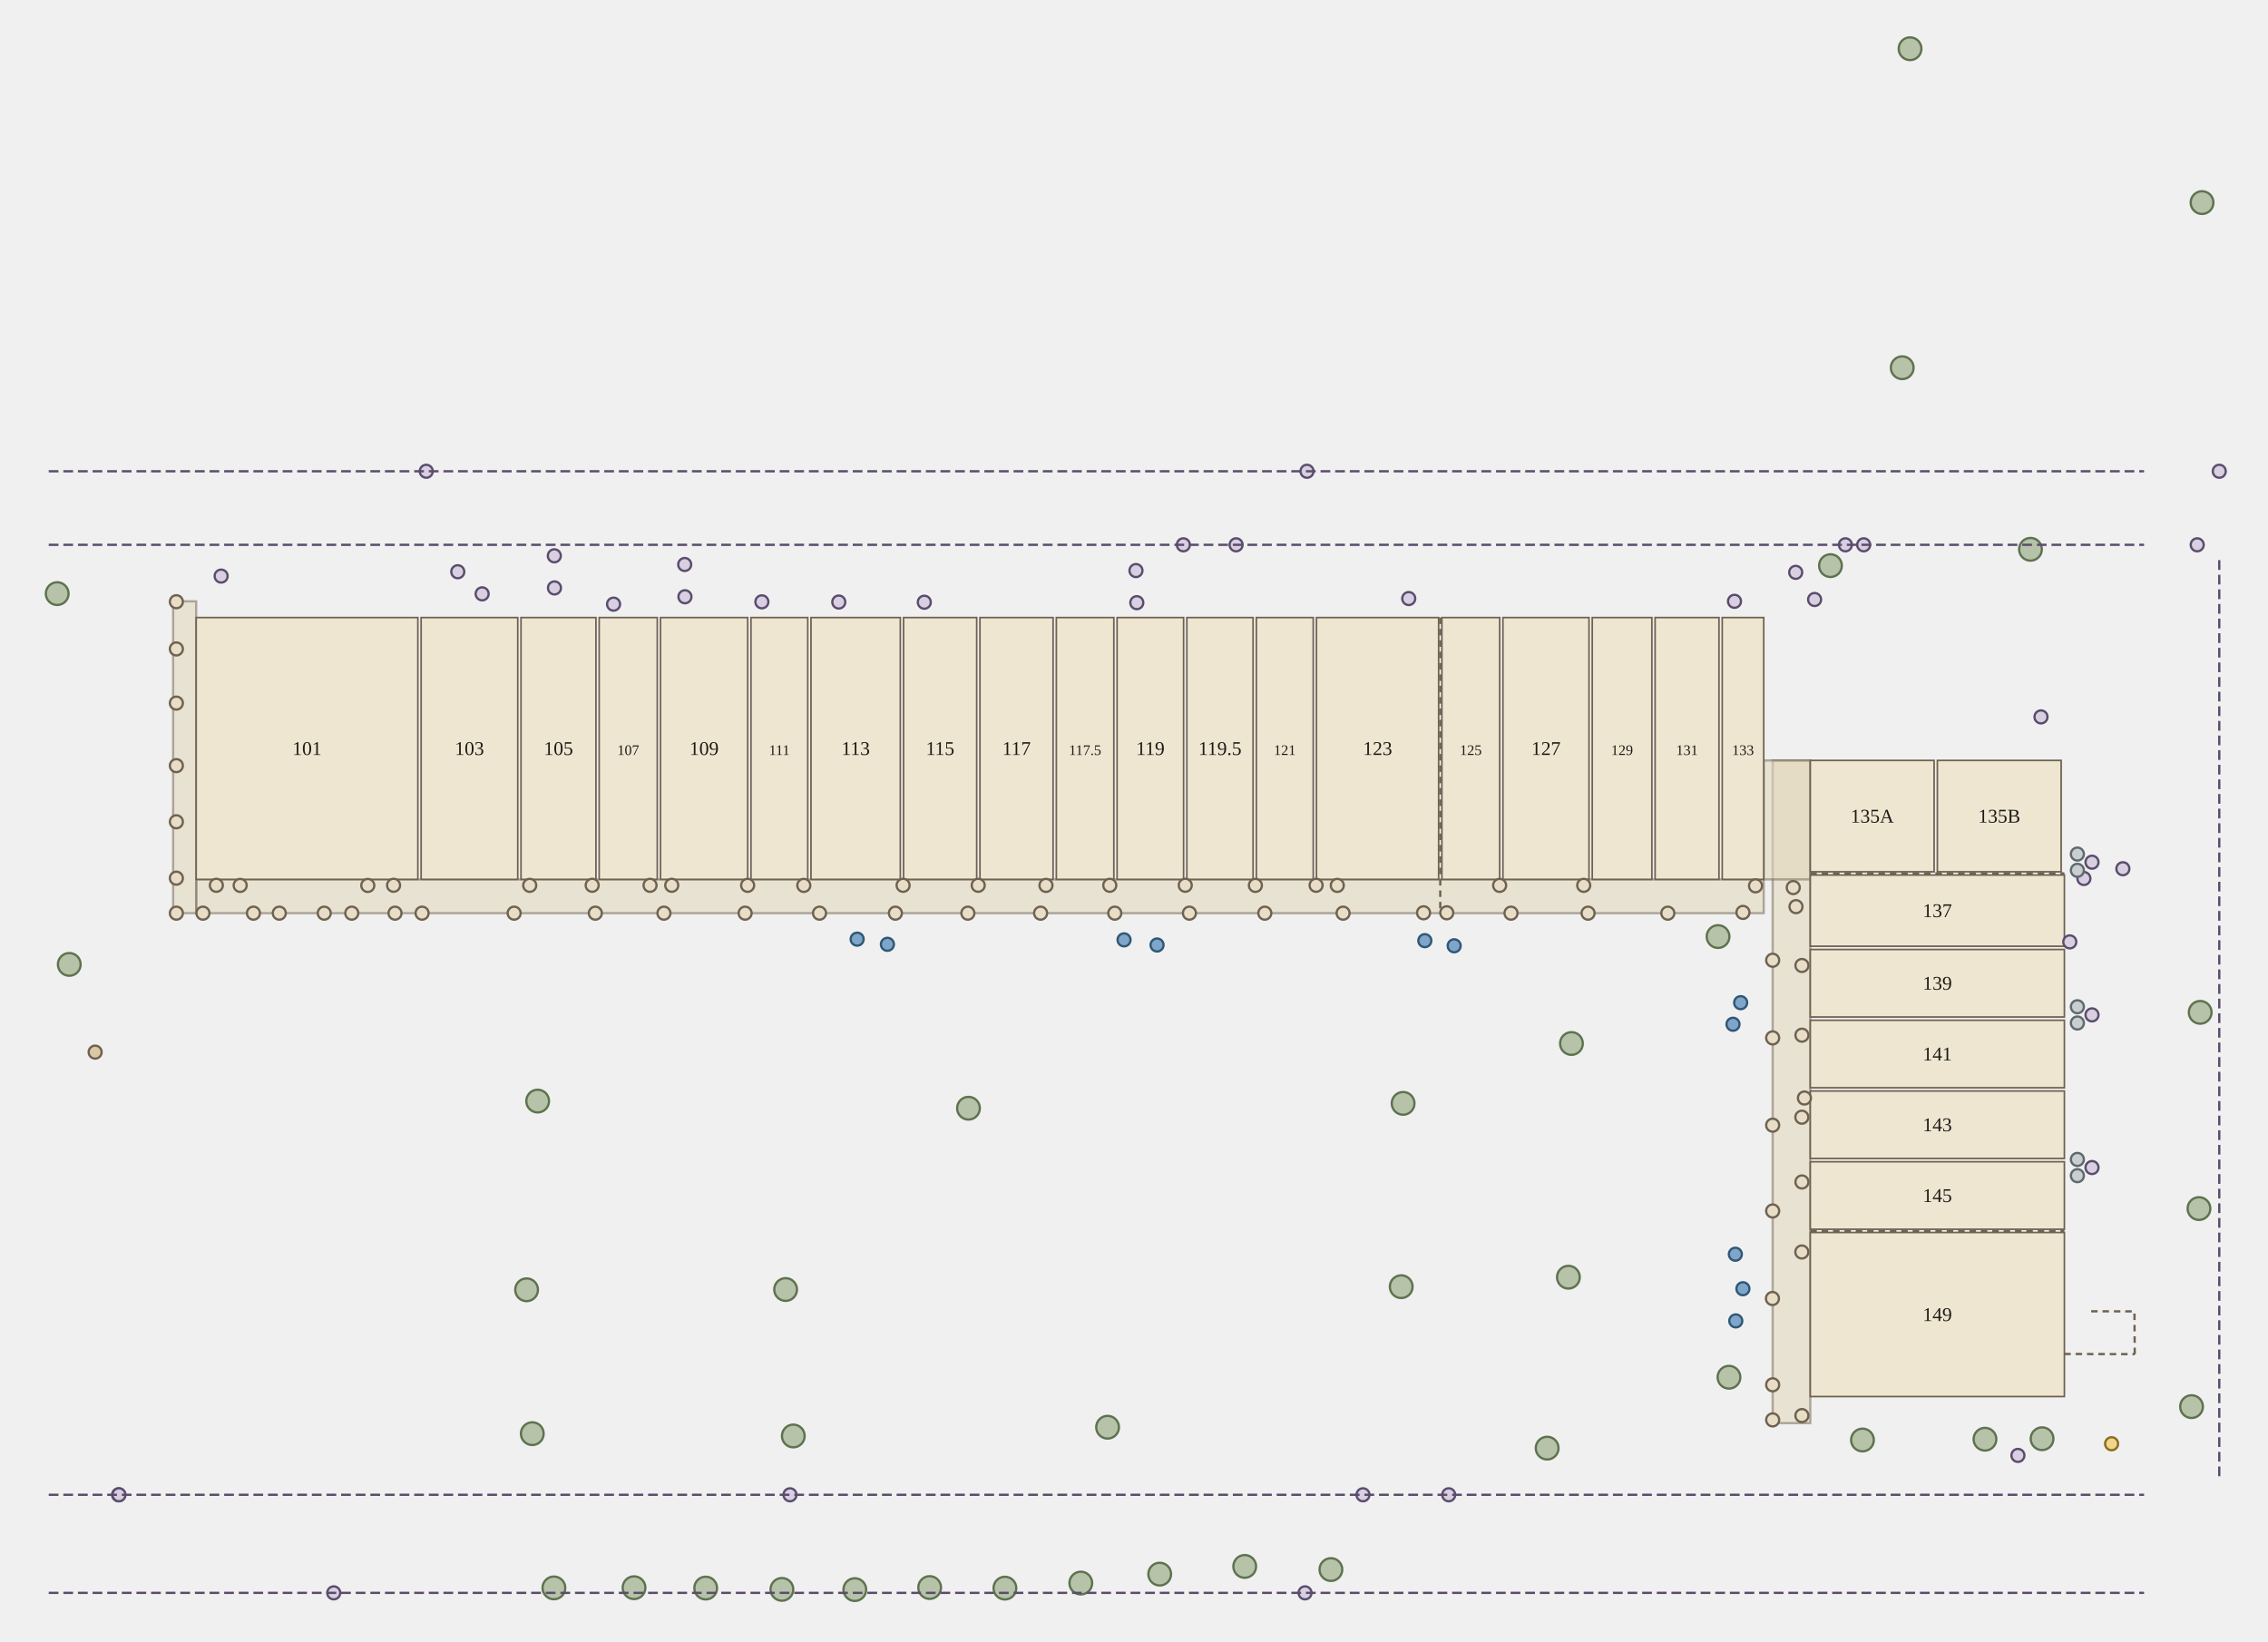
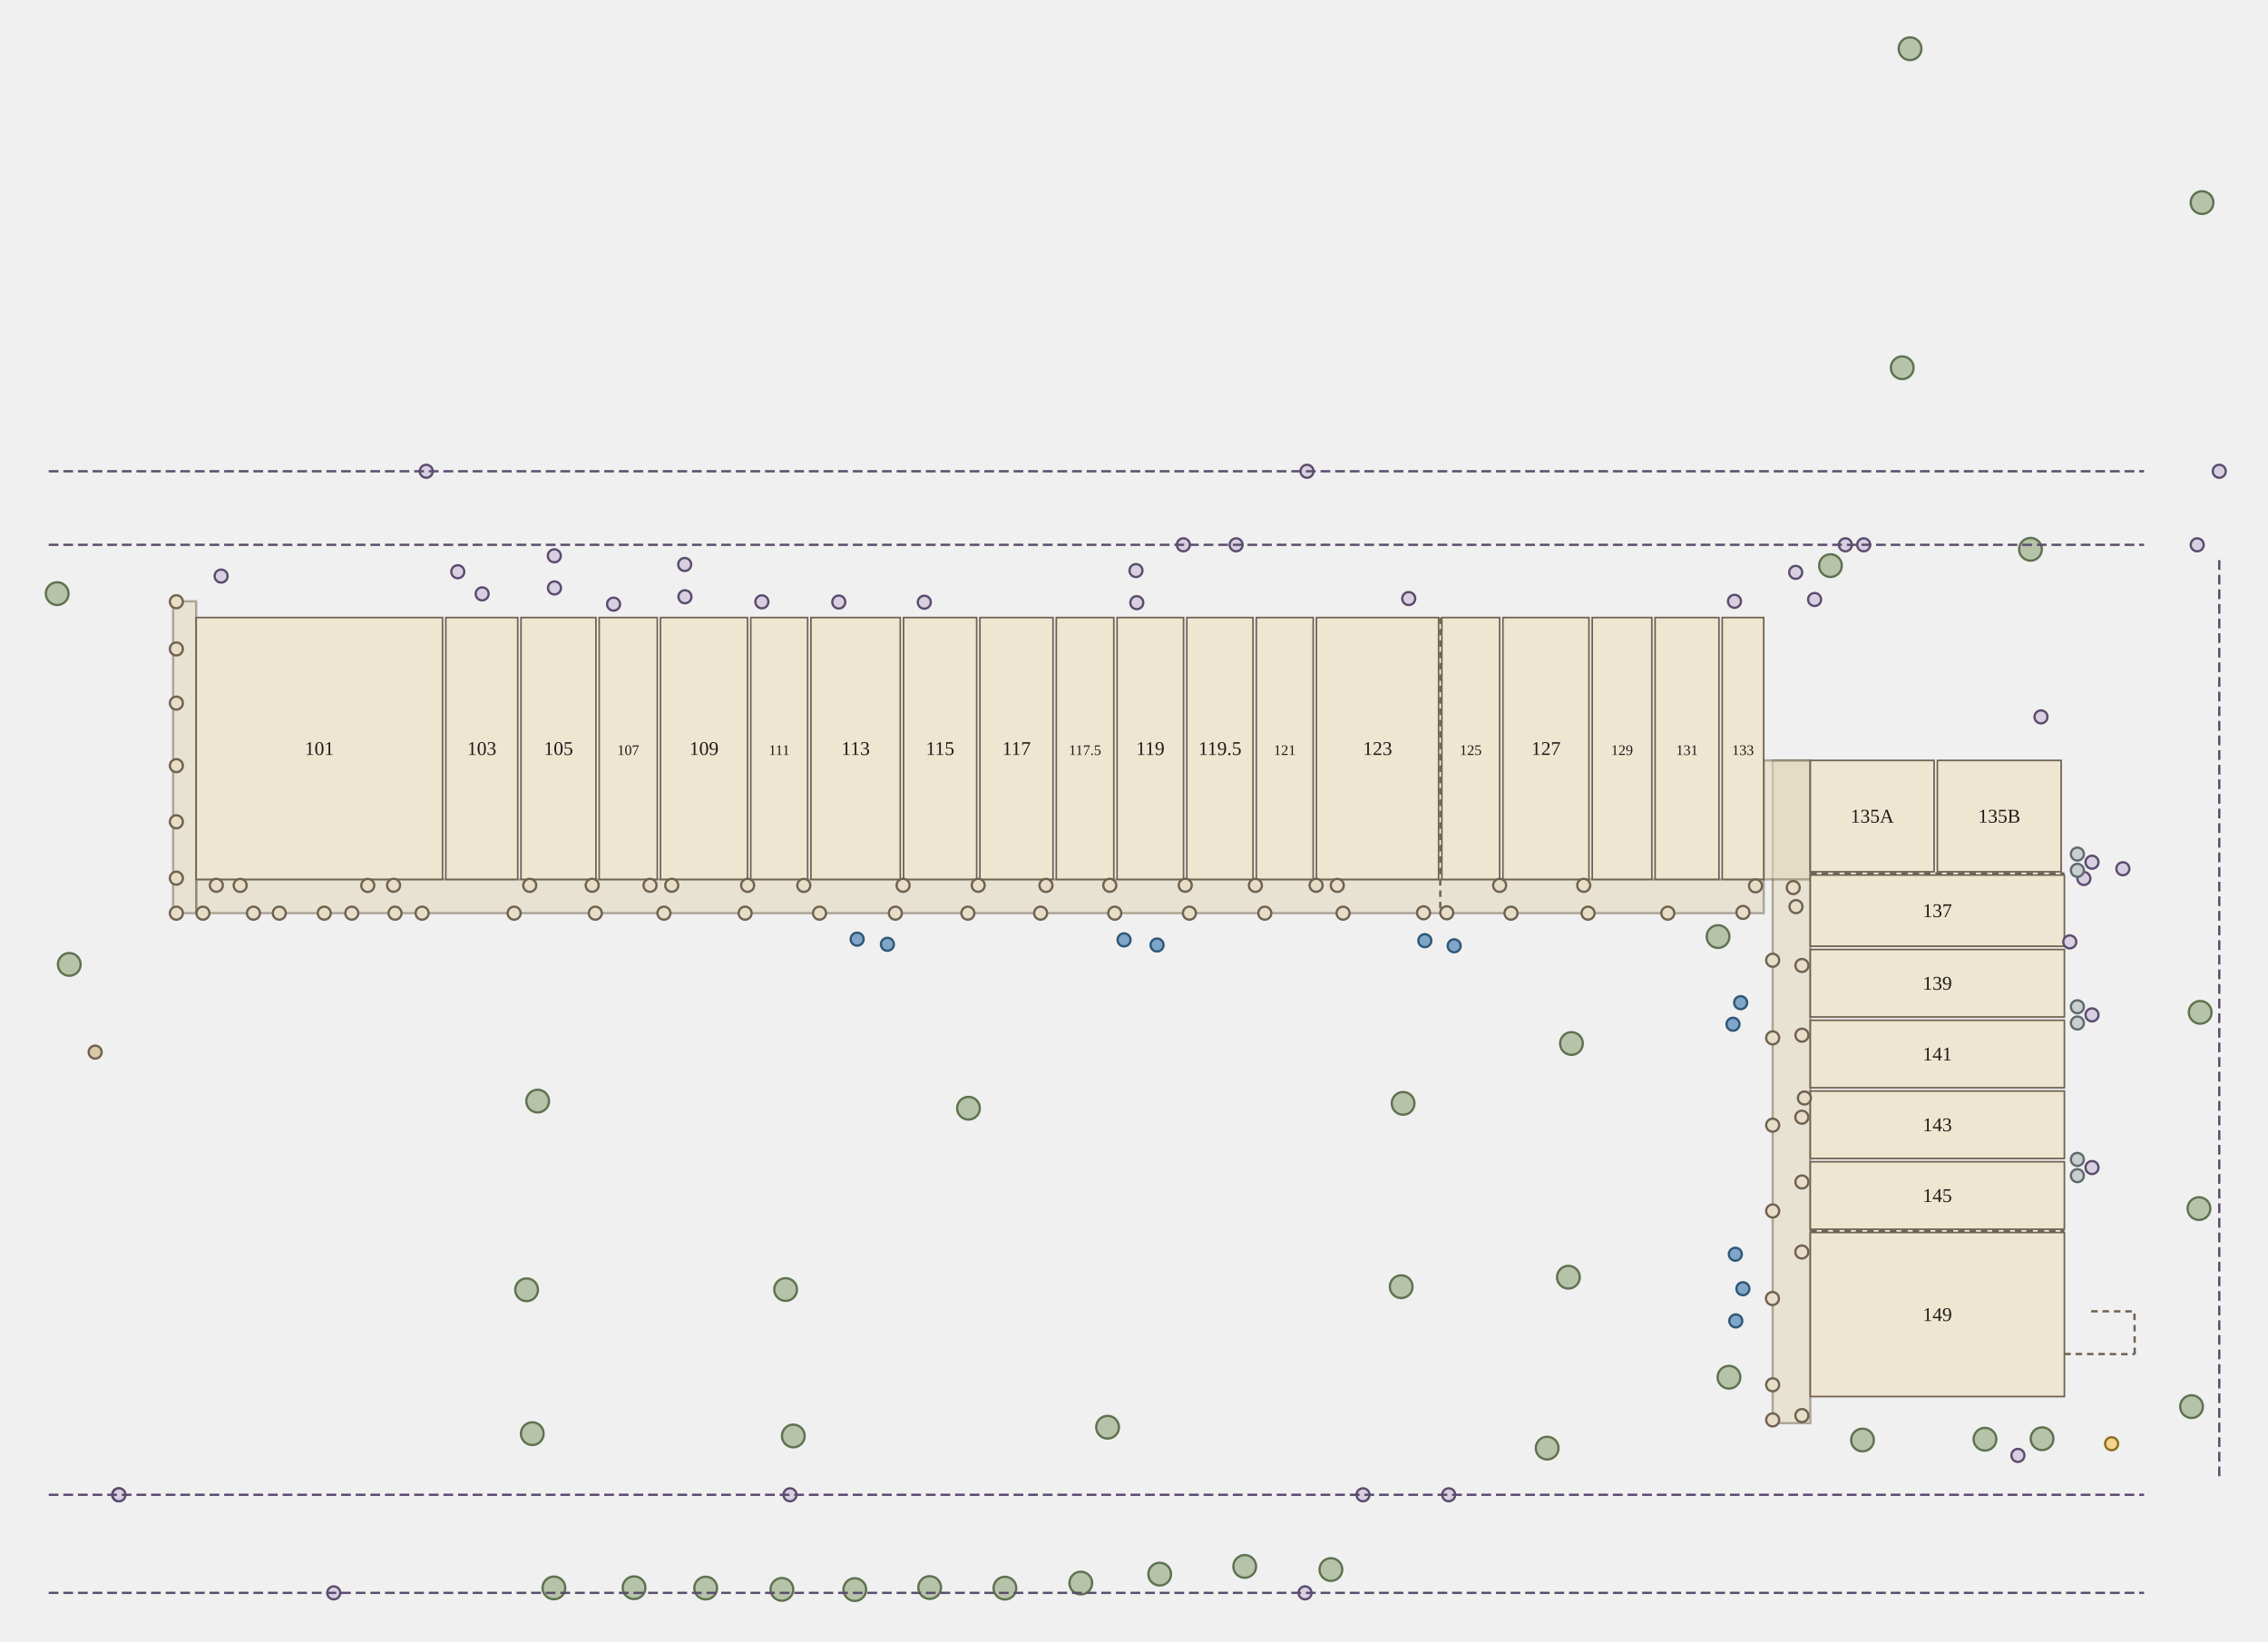
<svg xmlns="http://www.w3.org/2000/svg" viewBox="40 -248.85 1396.29 1010.66" role="img" aria-labelledby="t d" data-units="a1-plan-px">
  <style>
    .cc-mass{fill:#EFE6D2}
    .cc-roof{fill:none;stroke:#6F6250;stroke-width:1.4;vector-effect:non-scaling-stroke;stroke-linejoin:round}
    .cc-demise{stroke:#6F6250;stroke-width:.8;vector-effect:non-scaling-stroke;opacity:.75}
    .cc-demise--derived{stroke-dasharray:3 3}
    .cc-hit{fill:transparent;stroke:none}
    .cc-grade{stroke:#6F6250;stroke-width:1.6;vector-effect:non-scaling-stroke}
    .cc-face{fill:#FBF7EE;stroke:#B9A57E;stroke-width:1;vector-effect:non-scaling-stroke}
    .cc-cab{fill:#E8DEC8;stroke:#6F6250;stroke-width:1;vector-effect:non-scaling-stroke}
    .cc-head{fill:#D9C9A6;stroke:#6F6250;stroke-width:1;vector-effect:non-scaling-stroke}
    .cc-wordmark{fill:#FBF7EE;font-family:var(--cc-cre-font-display,Besley,Georgia,serif);font-weight:700;letter-spacing:.04em}
    .cc-slot{fill:#3B342A;font-family:var(--cc-cre-font-ui,Archivo,Arial,sans-serif)}
    .cc-dim{stroke:var(--cc-cre-text-muted,#5C554A);stroke-width:1;vector-effect:non-scaling-stroke;fill:none}
    .cc-label{fill:var(--cc-cre-text,#1E1B16);font-family:var(--cc-cre-font-meta,"Courier Prime",monospace)}
    .cc-muted{fill:var(--cc-cre-text-muted,#5C554A);font-family:var(--cc-cre-font-meta,"Courier Prime",monospace)}
    .cc-plan-suite{fill:#EFE6D2;stroke:#6F6250;stroke-width:1;vector-effect:non-scaling-stroke}
    .cc-item{fill:#fff;stroke-width:1.4;vector-effect:non-scaling-stroke}
    .cc-item polyline,.cc-item polygon{fill:none}
    .cc-cat-walk polygon{fill:#E2D6BC;fill-opacity:.55;stroke:#6F6250;stroke-opacity:.5}
    .cc-cat-tree{fill:#9DB08A;fill-opacity:.7;stroke:#5E7250}
    .cc-cat-rtu,.cc-cat-ground-hp{fill:#C9CED0;stroke:#5F6A6E}
    .cc-cat-lighting{fill:#F2D58A;stroke:#8A6D1E}
    .cc-cat-ada{fill:#7FA6C9;stroke:#2F5877}
    .cc-cat-sign{fill:#D9C9A6;stroke:#6F6250}
    .cc-cat-column,.cc-cat-bench,.cc-cat-can{fill:#E8DEC8;stroke:#6F6250}
    .cc-cat-fence polyline,.cc-cat-firewall polyline{stroke:#6F6250;stroke-dasharray:4 3}
    .cc-cat-lus-point,.cc-cat-meter-cluster,.cc-cat-shutoff,.cc-cat-panel,.cc-cat-timeclock,.cc-cat-transformer,.cc-cat-pole,.cc-cat-bollard{fill:#D8CFE0;stroke:#5B4C6E}
    .cc-cat-lus-main polyline{stroke:#5B4C6E;stroke-dasharray:6 3}
  </style>
  <g class="cc-layer" data-layer="walk" data-sensitive="false">
    <g id="asset-otb-walk-long" class="cc-item cc-cat-walk" data-item-id="asset-otb-walk-long">
      <polygon points="160.78,292.56 1125.84,292.56 1125.84,313.35 160.78,313.35" />
    </g>
    <g id="asset-otb-walk-101-end" class="cc-item cc-cat-walk" data-item-id="asset-otb-walk-101-end">
      <polygon points="146.58,121.35 160.78,121.35 160.78,313.35 146.58,313.35" />
    </g>
    <g id="asset-otb-walk-short" class="cc-item cc-cat-walk" data-item-id="asset-otb-walk-short">
      <polygon points="1131.34,219.31 1154.51,219.31 1154.51,627.33 1131.34,627.33" />
    </g>
    <g id="asset-otb-breezeway" class="cc-item cc-cat-walk" data-item-id="asset-otb-breezeway">
      <polygon points="1125.84,219.31 1154.51,219.31 1154.51,292.56 1125.84,292.56" />
    </g>
    <g id="asset-otb-sidewalk-arnould" class="cc-item cc-cat-walk" data-item-id="asset-otb-sidewalk-arnould">
      <polyline points="70,668 1360,668" />
    </g>
  </g>
  <g id="plan-suite-otb-101" class="cc-entity" data-entity-id="suite-otb-101" data-suite-label="101">
-     <rect class="cc-plan-suite" x="160.78" y="131.35" width="136.47" height="161.21" />
-     <text class="cc-label" x="229.02" y="215.96" font-size="12" text-anchor="middle">101</text>
+     <rect class="cc-plan-suite" x="160.78" y="131.35" width="151.67" height="161.21" />
+     <text class="cc-label" x="236.62" y="215.96" font-size="12" text-anchor="middle">101</text>
  </g>
  <g id="plan-suite-otb-103" class="cc-entity" data-entity-id="suite-otb-103" data-suite-label="103">
-     <rect class="cc-plan-suite" x="299.26" y="131.35" width="59.49" height="161.21" />
-     <text class="cc-label" x="329.01" y="215.96" font-size="12" text-anchor="middle">103</text>
+     <rect class="cc-plan-suite" x="314.46" y="131.35" width="44.29" height="161.21" />
+     <text class="cc-label" x="336.6" y="215.96" font-size="12" text-anchor="middle">103</text>
  </g>
  <g id="plan-suite-otb-105" class="cc-entity" data-entity-id="suite-otb-105" data-suite-label="105">
    <rect class="cc-plan-suite" x="360.75" y="131.35" width="46.14" height="161.21" />
    <text class="cc-label" x="383.82" y="215.96" font-size="12" text-anchor="middle">105</text>
  </g>
  <g id="plan-suite-otb-107" class="cc-entity" data-entity-id="suite-otb-107" data-suite-label="107">
    <rect class="cc-plan-suite" x="408.88" y="131.35" width="35.77" height="161.21" />
    <text class="cc-label" x="426.77" y="215.96" font-size="9" text-anchor="middle">107</text>
  </g>
  <g id="plan-suite-otb-109" class="cc-entity" data-entity-id="suite-otb-109" data-suite-label="109">
-     <rect class="cc-plan-suite" x="446.65" y="131.35" width="53.67" height="161.21" />
-     <text class="cc-label" x="473.48" y="215.96" font-size="12" text-anchor="middle">109</text>
+     <rect class="cc-plan-suite" x="446.65" y="131.35" width="53.55" height="161.21" />
+     <text class="cc-label" x="473.42" y="215.96" font-size="12" text-anchor="middle">109</text>
  </g>
  <g id="plan-suite-otb-111" class="cc-entity" data-entity-id="suite-otb-111" data-suite-label="111">
-     <rect class="cc-plan-suite" x="502.33" y="131.35" width="34.96" height="161.21" />
-     <text class="cc-label" x="519.81" y="215.96" font-size="9" text-anchor="middle">111</text>
+     <rect class="cc-plan-suite" x="502.2" y="131.35" width="35.03" height="161.21" />
+     <text class="cc-label" x="519.72" y="215.96" font-size="9" text-anchor="middle">111</text>
  </g>
  <g id="plan-suite-otb-113" class="cc-entity" data-entity-id="suite-otb-113" data-suite-label="113">
-     <rect class="cc-plan-suite" x="539.29" y="131.35" width="54.99" height="161.21" />
-     <text class="cc-label" x="566.79" y="215.96" font-size="12" text-anchor="middle">113</text>
+     <rect class="cc-plan-suite" x="539.23" y="131.35" width="55.03" height="161.21" />
+     <text class="cc-label" x="566.75" y="215.96" font-size="12" text-anchor="middle">113</text>
  </g>
  <g id="plan-suite-otb-115" class="cc-entity" data-entity-id="suite-otb-115" data-suite-label="115">
-     <rect class="cc-plan-suite" x="596.27" y="131.35" width="45.03" height="161.21" />
-     <text class="cc-label" x="618.79" y="215.96" font-size="12" text-anchor="middle">115</text>
+     <rect class="cc-plan-suite" x="596.26" y="131.35" width="45.03" height="161.21" />
+     <text class="cc-label" x="618.78" y="215.96" font-size="12" text-anchor="middle">115</text>
  </g>
  <g id="plan-suite-otb-117" class="cc-entity" data-entity-id="suite-otb-117" data-suite-label="117">
-     <rect class="cc-plan-suite" x="643.3" y="131.35" width="45.03" height="161.21" />
-     <text class="cc-label" x="665.82" y="215.96" font-size="12" text-anchor="middle">117</text>
+     <rect class="cc-plan-suite" x="643.28" y="131.35" width="45.03" height="161.21" />
+     <text class="cc-label" x="665.8" y="215.96" font-size="12" text-anchor="middle">117</text>
  </g>
  <g id="plan-suite-otb-119" class="cc-entity" data-entity-id="suite-otb-119" data-suite-label="119">
-     <rect class="cc-plan-suite" x="727.73" y="131.35" width="40.95" height="161.21" />
-     <text class="cc-label" x="748.21" y="215.96" font-size="12" text-anchor="middle">119</text>
+     <rect class="cc-plan-suite" x="727.71" y="131.35" width="40.95" height="161.21" />
+     <text class="cc-label" x="748.19" y="215.96" font-size="12" text-anchor="middle">119</text>
  </g>
  <g id="plan-suite-otb-121" class="cc-entity" data-entity-id="suite-otb-121" data-suite-label="121">
-     <rect class="cc-plan-suite" x="813.46" y="131.35" width="35.03" height="161.21" />
-     <text class="cc-label" x="830.98" y="215.96" font-size="9" text-anchor="middle">121</text>
+     <rect class="cc-plan-suite" x="813.44" y="131.35" width="35.03" height="161.21" />
+     <text class="cc-label" x="830.96" y="215.96" font-size="9" text-anchor="middle">121</text>
  </g>
  <g id="plan-suite-otb-123" class="cc-entity" data-entity-id="suite-otb-123" data-suite-label="123">
-     <rect class="cc-plan-suite" x="850.49" y="131.35" width="75.21" height="161.21" />
-     <text class="cc-label" x="888.1" y="215.96" font-size="12" text-anchor="middle">123</text>
+     <rect class="cc-plan-suite" x="850.47" y="131.35" width="75.21" height="161.21" />
+     <text class="cc-label" x="888.08" y="215.96" font-size="12" text-anchor="middle">123</text>
  </g>
  <g id="plan-suite-otb-125" class="cc-entity" data-entity-id="suite-otb-125" data-suite-label="125">
-     <rect class="cc-plan-suite" x="927.69" y="131.35" width="35.59" height="161.21" />
-     <text class="cc-label" x="945.49" y="215.96" font-size="9" text-anchor="middle">125</text>
+     <rect class="cc-plan-suite" x="927.67" y="131.35" width="35.59" height="161.21" />
+     <text class="cc-label" x="945.46" y="215.96" font-size="9" text-anchor="middle">125</text>
  </g>
  <g id="plan-suite-otb-127" class="cc-entity" data-entity-id="suite-otb-127" data-suite-label="127">
-     <rect class="cc-plan-suite" x="965.28" y="131.35" width="52.99" height="161.21" />
-     <text class="cc-label" x="991.78" y="215.96" font-size="12" text-anchor="middle">127</text>
+     <rect class="cc-plan-suite" x="965.26" y="131.35" width="52.99" height="161.21" />
+     <text class="cc-label" x="991.76" y="215.96" font-size="12" text-anchor="middle">127</text>
  </g>
  <g id="plan-suite-otb-129" class="cc-entity" data-entity-id="suite-otb-129" data-suite-label="129">
-     <rect class="cc-plan-suite" x="1020.27" y="131.35" width="36.7" height="161.21" />
-     <text class="cc-label" x="1038.62" y="215.96" font-size="9" text-anchor="middle">129</text>
+     <rect class="cc-plan-suite" x="1020.25" y="131.35" width="36.7" height="161.21" />
+     <text class="cc-label" x="1038.6" y="215.96" font-size="9" text-anchor="middle">129</text>
  </g>
  <g id="plan-suite-otb-131" class="cc-entity" data-entity-id="suite-otb-131" data-suite-label="131">
-     <rect class="cc-plan-suite" x="1058.96" y="131.35" width="39.33" height="161.21" />
-     <text class="cc-label" x="1078.63" y="215.96" font-size="9" text-anchor="middle">131</text>
+     <rect class="cc-plan-suite" x="1058.95" y="131.35" width="39.33" height="161.21" />
+     <text class="cc-label" x="1078.62" y="215.96" font-size="9" text-anchor="middle">131</text>
  </g>
  <g id="plan-suite-otb-133" class="cc-entity" data-entity-id="suite-otb-133" data-suite-label="133">
-     <rect class="cc-plan-suite" x="1100.29" y="131.35" width="25.55" height="161.21" />
-     <text class="cc-label" x="1113.07" y="215.96" font-size="9" text-anchor="middle">133</text>
+     <rect class="cc-plan-suite" x="1100.27" y="131.35" width="25.55" height="161.21" />
+     <text class="cc-label" x="1113.05" y="215.96" font-size="9" text-anchor="middle">133</text>
  </g>
  <g id="plan-suite-otb-137" class="cc-entity" data-entity-id="suite-otb-137" data-suite-label="137">
    <rect class="cc-plan-suite" x="1154.51" y="289.87" width="156.43" height="43.84" />
    <text class="cc-label" x="1232.72" y="315.79" font-size="12" text-anchor="middle">137</text>
  </g>
  <g id="plan-suite-otb-139" class="cc-entity" data-entity-id="suite-otb-139" data-suite-label="139">
    <rect class="cc-plan-suite" x="1154.51" y="335.71" width="156.43" height="41.56" />
    <text class="cc-label" x="1232.72" y="360.49" font-size="12" text-anchor="middle">139</text>
  </g>
  <g id="plan-suite-otb-141" class="cc-entity" data-entity-id="suite-otb-141" data-suite-label="141">
    <rect class="cc-plan-suite" x="1154.51" y="379.27" width="156.43" height="41.56" />
    <text class="cc-label" x="1232.72" y="404.05" font-size="12" text-anchor="middle">141</text>
  </g>
  <g id="plan-suite-otb-143" class="cc-entity" data-entity-id="suite-otb-143" data-suite-label="143">
    <rect class="cc-plan-suite" x="1154.51" y="422.83" width="156.43" height="41.56" />
    <text class="cc-label" x="1232.72" y="447.61" font-size="12" text-anchor="middle">143</text>
  </g>
  <g id="plan-suite-otb-145" class="cc-entity" data-entity-id="suite-otb-145" data-suite-label="145">
    <rect class="cc-plan-suite" x="1154.51" y="466.39" width="156.43" height="41.56" />
    <text class="cc-label" x="1232.72" y="491.17" font-size="12" text-anchor="middle">145</text>
  </g>
  <g id="plan-suite-otb-149" class="cc-entity" data-entity-id="suite-otb-149" data-suite-label="149">
    <rect class="cc-plan-suite" x="1154.51" y="509.94" width="156.43" height="101.01" />
    <text class="cc-label" x="1232.72" y="564.45" font-size="12" text-anchor="middle">149</text>
  </g>
  <g id="plan-suite-otb-119-5" class="cc-entity" data-entity-id="suite-otb-119-5" data-suite-label="119.5">
-     <rect class="cc-plan-suite" x="770.69" y="131.35" width="40.77" height="161.21" />
-     <text class="cc-label" x="791.08" y="215.96" font-size="12" text-anchor="middle">119.5</text>
+     <rect class="cc-plan-suite" x="770.67" y="131.35" width="40.77" height="161.21" />
+     <text class="cc-label" x="791.06" y="215.96" font-size="12" text-anchor="middle">119.5</text>
  </g>
  <g id="plan-suite-otb-117-5" class="cc-entity" data-entity-id="suite-otb-117-5" data-suite-label="117.5">
-     <rect class="cc-plan-suite" x="690.33" y="131.35" width="35.4" height="161.21" />
-     <text class="cc-label" x="708.03" y="215.96" font-size="9" text-anchor="middle">117.5</text>
+     <rect class="cc-plan-suite" x="690.31" y="131.35" width="35.4" height="161.21" />
+     <text class="cc-label" x="708.01" y="215.96" font-size="9" text-anchor="middle">117.5</text>
  </g>
  <g id="plan-suite-otb-135a" class="cc-entity" data-entity-id="suite-otb-135a" data-suite-label="135A">
    <rect class="cc-plan-suite" x="1154.51" y="219.31" width="76.22" height="68.56" />
    <text class="cc-label" x="1192.62" y="257.59" font-size="12" text-anchor="middle">135A</text>
  </g>
  <g id="plan-suite-otb-135b" class="cc-entity" data-entity-id="suite-otb-135b" data-suite-label="135B">
    <rect class="cc-plan-suite" x="1232.73" y="219.31" width="76.22" height="68.56" />
    <text class="cc-label" x="1270.84" y="257.59" font-size="12" text-anchor="middle">135B</text>
  </g>
  <g class="cc-layer" data-layer="column" data-sensitive="false">
    <g id="asset-otb-col-01" class="cc-item cc-cat-column" data-item-id="asset-otb-col-01">
      <circle cx="148.58" cy="121.61" r="4" />
    </g>
    <g id="asset-otb-col-02" class="cc-item cc-cat-column" data-item-id="asset-otb-col-02">
      <circle cx="148.58" cy="150.68" r="4" />
    </g>
    <g id="asset-otb-col-03" class="cc-item cc-cat-column" data-item-id="asset-otb-col-03">
      <circle cx="148.58" cy="184.02" r="4" />
    </g>
    <g id="asset-otb-col-04" class="cc-item cc-cat-column" data-item-id="asset-otb-col-04">
      <circle cx="148.58" cy="222.53" r="4" />
    </g>
    <g id="asset-otb-col-05" class="cc-item cc-cat-column" data-item-id="asset-otb-col-05">
      <circle cx="148.58" cy="257.09" r="4" />
    </g>
    <g id="asset-otb-col-06" class="cc-item cc-cat-column" data-item-id="asset-otb-col-06">
      <circle cx="148.58" cy="291.8" r="4" />
    </g>
    <g id="asset-otb-col-07" class="cc-item cc-cat-column" data-item-id="asset-otb-col-07">
      <circle cx="148.58" cy="313.35" r="4" />
    </g>
    <g id="asset-otb-col-08" class="cc-item cc-cat-column" data-item-id="asset-otb-col-08">
      <circle cx="164.94" cy="313.35" r="4" />
    </g>
    <g id="asset-otb-col-09" class="cc-item cc-cat-column" data-item-id="asset-otb-col-09">
      <circle cx="196.03" cy="313.35" r="4" />
    </g>
    <g id="asset-otb-col-10" class="cc-item cc-cat-column" data-item-id="asset-otb-col-10">
      <circle cx="211.95" cy="313.35" r="4" />
    </g>
    <g id="asset-otb-col-11" class="cc-item cc-cat-column" data-item-id="asset-otb-col-11">
      <circle cx="239.62" cy="313.35" r="4" />
    </g>
    <g id="asset-otb-col-12" class="cc-item cc-cat-column" data-item-id="asset-otb-col-12">
      <circle cx="256.57" cy="313.35" r="4" />
    </g>
    <g id="asset-otb-col-13" class="cc-item cc-cat-column" data-item-id="asset-otb-col-13">
      <circle cx="283.2" cy="313.35" r="4" />
    </g>
    <g id="asset-otb-col-14" class="cc-item cc-cat-column" data-item-id="asset-otb-col-14">
      <circle cx="299.86" cy="313.35" r="4" />
    </g>
    <g id="asset-otb-col-15" class="cc-item cc-cat-column" data-item-id="asset-otb-col-15">
      <circle cx="356.53" cy="313.35" r="4" />
    </g>
    <g id="asset-otb-col-16" class="cc-item cc-cat-column" data-item-id="asset-otb-col-16">
      <circle cx="406.51" cy="313.35" r="4" />
    </g>
    <g id="asset-otb-col-17" class="cc-item cc-cat-column" data-item-id="asset-otb-col-17">
      <circle cx="448.75" cy="313.35" r="4" />
    </g>
    <g id="asset-otb-col-18" class="cc-item cc-cat-column" data-item-id="asset-otb-col-18">
      <circle cx="498.73" cy="313.35" r="4" />
    </g>
    <g id="asset-otb-col-19" class="cc-item cc-cat-column" data-item-id="asset-otb-col-19">
      <circle cx="544.54" cy="313.35" r="4" />
    </g>
    <g id="asset-otb-col-20" class="cc-item cc-cat-column" data-item-id="asset-otb-col-20">
      <circle cx="591.25" cy="313.35" r="4" />
    </g>
    <g id="asset-otb-col-21" class="cc-item cc-cat-column" data-item-id="asset-otb-col-21">
      <circle cx="635.87" cy="313.35" r="4" />
    </g>
    <g id="asset-otb-col-22" class="cc-item cc-cat-column" data-item-id="asset-otb-col-22">
      <circle cx="680.65" cy="313.35" r="4" />
    </g>
    <g id="asset-otb-col-23" class="cc-item cc-cat-column" data-item-id="asset-otb-col-23">
      <circle cx="726.31" cy="313.35" r="4" />
    </g>
    <g id="asset-otb-col-24" class="cc-item cc-cat-column" data-item-id="asset-otb-col-24">
      <circle cx="772.27" cy="313.35" r="4" />
    </g>
    <g id="asset-otb-col-25" class="cc-item cc-cat-column" data-item-id="asset-otb-col-25">
      <circle cx="818.68" cy="313.35" r="4" />
    </g>
    <g id="asset-otb-col-26" class="cc-item cc-cat-column" data-item-id="asset-otb-col-26">
      <circle cx="866.87" cy="313.35" r="4" />
    </g>
    <g id="asset-otb-col-27" class="cc-item cc-cat-column" data-item-id="asset-otb-col-27">
      <circle cx="916.41" cy="313.12" r="4" />
    </g>
    <g id="asset-otb-col-28" class="cc-item cc-cat-column" data-item-id="asset-otb-col-28">
      <circle cx="930.69" cy="313.12" r="4" />
    </g>
    <g id="asset-otb-col-29" class="cc-item cc-cat-column" data-item-id="asset-otb-col-29">
      <circle cx="970.25" cy="313.35" r="4" />
    </g>
    <g id="asset-otb-col-30" class="cc-item cc-cat-column" data-item-id="asset-otb-col-30">
      <circle cx="1017.7" cy="313.35" r="4" />
    </g>
    <g id="asset-otb-col-31" class="cc-item cc-cat-column" data-item-id="asset-otb-col-31">
      <circle cx="1066.79" cy="313.35" r="4" />
    </g>
    <g id="asset-otb-col-32" class="cc-item cc-cat-column" data-item-id="asset-otb-col-32">
      <circle cx="1113.05" cy="312.89" r="4" />
    </g>
    <g id="asset-otb-col-33" class="cc-item cc-cat-column" data-item-id="asset-otb-col-33">
      <circle cx="1131.34" cy="342.34" r="4" />
    </g>
    <g id="asset-otb-col-34" class="cc-item cc-cat-column" data-item-id="asset-otb-col-34">
      <circle cx="1131.34" cy="390.14" r="4" />
    </g>
    <g id="asset-otb-col-35" class="cc-item cc-cat-column" data-item-id="asset-otb-col-35">
      <circle cx="1131.34" cy="443.88" r="4" />
    </g>
    <g id="asset-otb-col-36" class="cc-item cc-cat-column" data-item-id="asset-otb-col-36">
      <circle cx="1131.34" cy="496.7" r="4" />
    </g>
    <g id="asset-otb-col-37" class="cc-item cc-cat-column" data-item-id="asset-otb-col-37">
      <circle cx="1131.2" cy="550.59" r="4" />
    </g>
    <g id="asset-otb-col-38" class="cc-item cc-cat-column" data-item-id="asset-otb-col-38">
      <circle cx="1131.34" cy="603.72" r="4" />
    </g>
    <g id="asset-otb-col-39" class="cc-item cc-cat-column" data-item-id="asset-otb-col-39">
      <circle cx="1131.34" cy="625.33" r="4" />
    </g>
  </g>
  <g class="cc-layer" data-layer="can" data-sensitive="false">
    <g id="asset-otb-can-01" class="cc-item cc-cat-can" data-item-id="asset-otb-can-01">
      <circle cx="173.19" cy="296.19" r="4" />
    </g>
    <g id="asset-otb-can-02" class="cc-item cc-cat-can" data-item-id="asset-otb-can-02">
      <circle cx="282.31" cy="296.18" r="4" />
    </g>
    <g id="asset-otb-can-03" class="cc-item cc-cat-can" data-item-id="asset-otb-can-03">
      <circle cx="404.58" cy="296.19" r="4" />
    </g>
    <g id="asset-otb-can-04" class="cc-item cc-cat-can" data-item-id="asset-otb-can-04">
      <circle cx="440.2" cy="296.21" r="4" />
    </g>
    <g id="asset-otb-can-05" class="cc-item cc-cat-can" data-item-id="asset-otb-can-05">
      <circle cx="500.28" cy="296.21" r="4" />
    </g>
    <g id="asset-otb-can-06" class="cc-item cc-cat-can" data-item-id="asset-otb-can-06">
      <circle cx="595.99" cy="296.21" r="4" />
    </g>
    <g id="asset-otb-can-07" class="cc-item cc-cat-can" data-item-id="asset-otb-can-07">
      <circle cx="642.23" cy="296.19" r="4" />
    </g>
    <g id="asset-otb-can-08" class="cc-item cc-cat-can" data-item-id="asset-otb-can-08">
      <circle cx="723.23" cy="296.2" r="4" />
    </g>
    <g id="asset-otb-can-09" class="cc-item cc-cat-can" data-item-id="asset-otb-can-09">
      <circle cx="769.7" cy="296.17" r="4" />
    </g>
    <g id="asset-otb-can-10" class="cc-item cc-cat-can" data-item-id="asset-otb-can-10">
      <circle cx="850.26" cy="296.19" r="4" />
    </g>
    <g id="asset-otb-can-11" class="cc-item cc-cat-can" data-item-id="asset-otb-can-11">
      <circle cx="963.25" cy="296.25" r="4" />
    </g>
    <g id="asset-otb-can-12" class="cc-item cc-cat-can" data-item-id="asset-otb-can-12">
      <circle cx="1015.01" cy="296.22" r="4" />
    </g>
    <g id="asset-otb-can-13" class="cc-item cc-cat-can" data-item-id="asset-otb-can-13">
      <circle cx="1120.78" cy="296.52" r="4" />
    </g>
    <g id="asset-otb-can-14" class="cc-item cc-cat-can" data-item-id="asset-otb-can-14">
      <circle cx="1144.02" cy="297.59" r="4" />
    </g>
    <g id="asset-otb-can-15" class="cc-item cc-cat-can" data-item-id="asset-otb-can-15">
      <circle cx="1149.36" cy="345.55" r="4" />
    </g>
    <g id="asset-otb-can-16" class="cc-item cc-cat-can" data-item-id="asset-otb-can-16">
      <circle cx="1149.37" cy="388.47" r="4" />
    </g>
    <g id="asset-otb-can-17" class="cc-item cc-cat-can" data-item-id="asset-otb-can-17">
      <circle cx="1149.3" cy="438.96" r="4" />
    </g>
    <g id="asset-otb-can-18" class="cc-item cc-cat-can" data-item-id="asset-otb-can-18">
      <circle cx="1149.36" cy="478.84" r="4" />
    </g>
    <g id="asset-otb-can-19" class="cc-item cc-cat-can" data-item-id="asset-otb-can-19">
      <circle cx="1149.29" cy="521.95" r="4" />
    </g>
    <g id="asset-otb-can-20" class="cc-item cc-cat-can" data-item-id="asset-otb-can-20">
      <circle cx="1149.34" cy="622.66" r="4" />
    </g>
  </g>
  <g class="cc-layer" data-layer="bench" data-sensitive="false">
    <g id="asset-otb-bench-01" class="cc-item cc-cat-bench" data-item-id="asset-otb-bench-01">
      <circle cx="187.87" cy="296.26" r="4" />
    </g>
    <g id="asset-otb-bench-02" class="cc-item cc-cat-bench" data-item-id="asset-otb-bench-02">
      <circle cx="266.43" cy="296.28" r="4" />
    </g>
    <g id="asset-otb-bench-03" class="cc-item cc-cat-bench" data-item-id="asset-otb-bench-03">
      <circle cx="366.13" cy="296.23" r="4" />
    </g>
    <g id="asset-otb-bench-04" class="cc-item cc-cat-bench" data-item-id="asset-otb-bench-04">
      <circle cx="453.56" cy="296.19" r="4" />
    </g>
    <g id="asset-otb-bench-05" class="cc-item cc-cat-bench" data-item-id="asset-otb-bench-05">
      <circle cx="534.86" cy="296.25" r="4" />
    </g>
    <g id="asset-otb-bench-06" class="cc-item cc-cat-bench" data-item-id="asset-otb-bench-06">
      <circle cx="683.95" cy="296.26" r="4" />
    </g>
    <g id="asset-otb-bench-07" class="cc-item cc-cat-bench" data-item-id="asset-otb-bench-07">
      <circle cx="812.89" cy="296.25" r="4" />
    </g>
    <g id="asset-otb-bench-08" class="cc-item cc-cat-bench" data-item-id="asset-otb-bench-08">
      <circle cx="863.3" cy="296.25" r="4" />
    </g>
    <g id="asset-otb-bench-09" class="cc-item cc-cat-bench" data-item-id="asset-otb-bench-09">
      <circle cx="1145.7" cy="309.34" r="4" />
    </g>
    <g id="asset-otb-bench-10" class="cc-item cc-cat-bench" data-item-id="asset-otb-bench-10">
      <circle cx="1150.89" cy="427.16" r="4" />
    </g>
  </g>
  <g class="cc-layer" data-layer="meter-cluster" data-sensitive="true">
    <g id="asset-otb-mclu-149" class="cc-item cc-cat-meter-cluster" data-item-id="asset-otb-mclu-149">
      <circle cx="1282.33" cy="647.18" r="4" />
    </g>
    <g id="asset-otb-mclu-131" class="cc-item cc-cat-meter-cluster" data-item-id="asset-otb-mclu-131">
      <circle cx="1145.52" cy="103.52" r="4" />
    </g>
    <g id="asset-otb-mclu-119" class="cc-item cc-cat-meter-cluster" data-item-id="asset-otb-mclu-119">
      <circle cx="739.36" cy="102.43" r="4" />
    </g>
    <g id="asset-otb-mclu-109" class="cc-item cc-cat-meter-cluster" data-item-id="asset-otb-mclu-109">
      <circle cx="461.53" cy="98.68" r="4" />
    </g>
    <g id="asset-otb-mclu-107" class="cc-item cc-cat-meter-cluster" data-item-id="asset-otb-mclu-107">
      <circle cx="381.27" cy="93.33" r="4" />
    </g>
    <g id="asset-otb-mclu-105" class="cc-item cc-cat-meter-cluster" data-item-id="asset-otb-mclu-105">
      <circle cx="321.83" cy="103.15" r="4" />
    </g>
  </g>
  <g class="cc-layer" data-layer="shutoff" data-sensitive="true">
    <g id="asset-otb-shutoff-01" class="cc-item cc-cat-shutoff" data-item-id="asset-otb-shutoff-01">
      <circle cx="1314.26" cy="331.03" r="4" />
    </g>
    <g id="asset-otb-shutoff-02" class="cc-item cc-cat-shutoff" data-item-id="asset-otb-shutoff-02">
      <circle cx="1296.53" cy="192.52" r="4" />
    </g>
    <g id="asset-otb-shutoff-03" class="cc-item cc-cat-shutoff" data-item-id="asset-otb-shutoff-03">
      <circle cx="1157.16" cy="120.24" r="4" />
    </g>
    <g id="asset-otb-shutoff-04" class="cc-item cc-cat-shutoff" data-item-id="asset-otb-shutoff-04">
      <circle cx="907.29" cy="119.66" r="4" />
    </g>
    <g id="asset-otb-shutoff-05" class="cc-item cc-cat-shutoff" data-item-id="asset-otb-shutoff-05">
      <circle cx="739.87" cy="122.19" r="4" />
    </g>
    <g id="asset-otb-shutoff-06" class="cc-item cc-cat-shutoff" data-item-id="asset-otb-shutoff-06">
      <circle cx="609.05" cy="121.91" r="4" />
    </g>
    <g id="asset-otb-shutoff-07" class="cc-item cc-cat-shutoff" data-item-id="asset-otb-shutoff-07">
      <circle cx="556.4" cy="121.8" r="4" />
    </g>
    <g id="asset-otb-shutoff-08" class="cc-item cc-cat-shutoff" data-item-id="asset-otb-shutoff-08">
      <circle cx="509.04" cy="121.67" r="4" />
    </g>
    <g id="asset-otb-shutoff-09" class="cc-item cc-cat-shutoff" data-item-id="asset-otb-shutoff-09">
      <circle cx="461.69" cy="118.55" r="4" />
    </g>
    <g id="asset-otb-shutoff-10" class="cc-item cc-cat-shutoff" data-item-id="asset-otb-shutoff-10">
      <circle cx="417.73" cy="123.1" r="4" />
    </g>
    <g id="asset-otb-shutoff-11" class="cc-item cc-cat-shutoff" data-item-id="asset-otb-shutoff-11">
      <circle cx="381.36" cy="113.12" r="4" />
    </g>
    <g id="asset-otb-shutoff-12" class="cc-item cc-cat-shutoff" data-item-id="asset-otb-shutoff-12">
      <circle cx="336.83" cy="116.76" r="4" />
    </g>
    <g id="asset-otb-shutoff-13" class="cc-item cc-cat-shutoff" data-item-id="asset-otb-shutoff-13">
      <circle cx="176.14" cy="105.82" r="4" />
    </g>
  </g>
  <g class="cc-layer" data-layer="ada" data-sensitive="false">
    <g id="asset-otb-ada-01" class="cc-item cc-cat-ada" data-item-id="asset-otb-ada-01">
      <circle cx="1108.63" cy="564.38" r="4" />
    </g>
    <g id="asset-otb-ada-02" class="cc-item cc-cat-ada" data-item-id="asset-otb-ada-02">
      <circle cx="1108.37" cy="523.33" r="4" />
    </g>
    <g id="asset-otb-ada-03" class="cc-item cc-cat-ada" data-item-id="asset-otb-ada-03">
      <circle cx="1106.92" cy="381.74" r="4" />
    </g>
    <g id="asset-otb-ada-04" class="cc-item cc-cat-ada" data-item-id="asset-otb-ada-04">
      <circle cx="917.2" cy="330.28" r="4" />
    </g>
    <g id="asset-otb-ada-05" class="cc-item cc-cat-ada" data-item-id="asset-otb-ada-05">
      <circle cx="732.02" cy="329.79" r="4" />
    </g>
    <g id="asset-otb-ada-06" class="cc-item cc-cat-ada" data-item-id="asset-otb-ada-06">
      <circle cx="567.71" cy="329.35" r="4" />
    </g>
    <g id="asset-otb-ada-pad-01" class="cc-item cc-cat-ada" data-item-id="asset-otb-ada-pad-01">
      <circle cx="1113.02" cy="544.57" r="4" />
    </g>
    <g id="asset-otb-ada-pad-02" class="cc-item cc-cat-ada" data-item-id="asset-otb-ada-pad-02">
      <circle cx="1111.63" cy="368.45" r="4" />
    </g>
    <g id="asset-otb-ada-pad-03" class="cc-item cc-cat-ada" data-item-id="asset-otb-ada-pad-03">
      <circle cx="935.26" cy="333.44" r="4" />
    </g>
    <g id="asset-otb-ada-pad-04" class="cc-item cc-cat-ada" data-item-id="asset-otb-ada-pad-04">
      <circle cx="752.34" cy="332.95" r="4" />
    </g>
    <g id="asset-otb-ada-pad-05" class="cc-item cc-cat-ada" data-item-id="asset-otb-ada-pad-05">
      <circle cx="586.33" cy="332.52" r="4" />
    </g>
  </g>
  <g class="cc-layer" data-layer="fence" data-sensitive="false">
    <g id="asset-otb-fence-01" class="cc-item cc-cat-fence" data-item-id="asset-otb-fence-01">
      <polyline points="1310.84,584.74 1354.25,584.85" />
    </g>
    <g id="asset-otb-fence-02" class="cc-item cc-cat-fence" data-item-id="asset-otb-fence-02">
      <polyline points="1354.25,584.85 1354.08,558.52 1325.9,558.45" />
    </g>
    <g id="asset-otb-freezer-149" class="cc-item cc-cat-fence" data-item-id="asset-otb-freezer-149">
      <polygon points="1325.96,568.92 1310.74,568.88 1310.49,527.82 1325.71,527.86" />
    </g>
  </g>
  <g class="cc-layer" data-layer="sign" data-sensitive="false">
    <g id="asset-otb-sign-pylon" class="cc-item cc-cat-sign" data-item-id="asset-otb-sign-pylon">
      <circle cx="98.58" cy="398.9" r="4" />
    </g>
  </g>
  <g class="cc-layer" data-layer="tree" data-sensitive="false">
    <g id="asset-otb-tree-01" class="cc-item cc-cat-tree" data-item-id="asset-otb-tree-01">
      <circle cx="705.39" cy="725.78" r="7" />
    </g>
    <g id="asset-otb-tree-02" class="cc-item cc-cat-tree" data-item-id="asset-otb-tree-02">
      <circle cx="658.67" cy="728.89" r="7" />
    </g>
    <g id="asset-otb-tree-03" class="cc-item cc-cat-tree" data-item-id="asset-otb-tree-03">
      <circle cx="612.34" cy="728.53" r="7" />
    </g>
    <g id="asset-otb-tree-04" class="cc-item cc-cat-tree" data-item-id="asset-otb-tree-04">
      <circle cx="566.26" cy="729.81" r="7" />
    </g>
    <g id="asset-otb-tree-05" class="cc-item cc-cat-tree" data-item-id="asset-otb-tree-05">
      <circle cx="521.38" cy="729.66" r="7" />
    </g>
    <g id="asset-otb-tree-06" class="cc-item cc-cat-tree" data-item-id="asset-otb-tree-06">
      <circle cx="474.46" cy="728.86" r="7" />
    </g>
    <g id="asset-otb-tree-07" class="cc-item cc-cat-tree" data-item-id="asset-otb-tree-07">
      <circle cx="430.35" cy="728.64" r="7" />
    </g>
    <g id="asset-otb-tree-08" class="cc-item cc-cat-tree" data-item-id="asset-otb-tree-08">
      <circle cx="381.01" cy="728.76" r="7" />
    </g>
    <g id="asset-otb-tree-09" class="cc-item cc-cat-tree" data-item-id="asset-otb-tree-09">
      <circle cx="859.37" cy="717.46" r="7" />
    </g>
    <g id="asset-otb-tree-10" class="cc-item cc-cat-tree" data-item-id="asset-otb-tree-10">
      <circle cx="806.31" cy="715.53" r="7" />
    </g>
    <g id="asset-otb-tree-11" class="cc-item cc-cat-tree" data-item-id="asset-otb-tree-11">
      <circle cx="753.97" cy="720.27" r="7" />
    </g>
    <g id="asset-otb-tree-12" class="cc-item cc-cat-tree" data-item-id="asset-otb-tree-12">
      <circle cx="1389.22" cy="617.15" r="7" />
    </g>
    <g id="asset-otb-tree-13" class="cc-item cc-cat-tree" data-item-id="asset-otb-tree-13">
      <circle cx="1297.2" cy="636.91" r="7" />
    </g>
    <g id="asset-otb-tree-14" class="cc-item cc-cat-tree" data-item-id="asset-otb-tree-14">
      <circle cx="1262.04" cy="637.21" r="7" />
    </g>
    <g id="asset-otb-tree-15" class="cc-item cc-cat-tree" data-item-id="asset-otb-tree-15">
      <circle cx="1186.63" cy="637.7" r="7" />
    </g>
    <g id="asset-otb-tree-16" class="cc-item cc-cat-tree" data-item-id="asset-otb-tree-16">
      <circle cx="1104.44" cy="599.06" r="7" />
    </g>
    <g id="asset-otb-tree-17" class="cc-item cc-cat-tree" data-item-id="asset-otb-tree-17">
      <circle cx="992.5" cy="642.7" r="7" />
    </g>
    <g id="asset-otb-tree-18" class="cc-item cc-cat-tree" data-item-id="asset-otb-tree-18">
      <circle cx="721.88" cy="629.83" r="7" />
    </g>
    <g id="asset-otb-tree-19" class="cc-item cc-cat-tree" data-item-id="asset-otb-tree-19">
      <circle cx="528.4" cy="635.21" r="7" />
    </g>
    <g id="asset-otb-tree-20" class="cc-item cc-cat-tree" data-item-id="asset-otb-tree-20">
      <circle cx="367.7" cy="633.8" r="7" />
    </g>
    <g id="asset-otb-tree-21" class="cc-item cc-cat-tree" data-item-id="asset-otb-tree-21">
      <circle cx="1005.58" cy="537.47" r="7" />
    </g>
    <g id="asset-otb-tree-22" class="cc-item cc-cat-tree" data-item-id="asset-otb-tree-22">
      <circle cx="902.65" cy="543.31" r="7" />
    </g>
    <g id="asset-otb-tree-23" class="cc-item cc-cat-tree" data-item-id="asset-otb-tree-23">
      <circle cx="523.66" cy="545.05" r="7" />
    </g>
    <g id="asset-otb-tree-24" class="cc-item cc-cat-tree" data-item-id="asset-otb-tree-24">
      <circle cx="364.2" cy="545.22" r="7" />
    </g>
    <g id="asset-otb-tree-25" class="cc-item cc-cat-tree" data-item-id="asset-otb-tree-25">
      <circle cx="1393.79" cy="495.22" r="7" />
    </g>
    <g id="asset-otb-tree-26" class="cc-item cc-cat-tree" data-item-id="asset-otb-tree-26">
      <circle cx="903.82" cy="430.45" r="7" />
    </g>
    <g id="asset-otb-tree-27" class="cc-item cc-cat-tree" data-item-id="asset-otb-tree-27">
      <circle cx="636.24" cy="433.44" r="7" />
    </g>
    <g id="asset-otb-tree-28" class="cc-item cc-cat-tree" data-item-id="asset-otb-tree-28">
      <circle cx="1394.55" cy="374.41" r="7" />
    </g>
    <g id="asset-otb-tree-29" class="cc-item cc-cat-tree" data-item-id="asset-otb-tree-29">
      <circle cx="1007.46" cy="393.59" r="7" />
    </g>
    <g id="asset-otb-tree-30" class="cc-item cc-cat-tree" data-item-id="asset-otb-tree-30">
      <circle cx="371.01" cy="429.04" r="7" />
    </g>
    <g id="asset-otb-tree-31" class="cc-item cc-cat-tree" data-item-id="asset-otb-tree-31">
      <circle cx="1097.72" cy="327.76" r="7" />
    </g>
    <g id="asset-otb-tree-32" class="cc-item cc-cat-tree" data-item-id="asset-otb-tree-32">
      <circle cx="82.65" cy="344.89" r="7" />
    </g>
    <g id="asset-otb-tree-33" class="cc-item cc-cat-tree" data-item-id="asset-otb-tree-33">
      <circle cx="1290.06" cy="89.33" r="7" />
    </g>
    <g id="asset-otb-tree-34" class="cc-item cc-cat-tree" data-item-id="asset-otb-tree-34">
      <circle cx="1166.92" cy="99.39" r="7" />
    </g>
    <g id="asset-otb-tree-35" class="cc-item cc-cat-tree" data-item-id="asset-otb-tree-35">
      <circle cx="75.21" cy="116.62" r="7" />
    </g>
    <g id="asset-otb-tree-36" class="cc-item cc-cat-tree" data-item-id="asset-otb-tree-36">
      <circle cx="1211.1" cy="-22.45" r="7" />
    </g>
    <g id="asset-otb-tree-37" class="cc-item cc-cat-tree" data-item-id="asset-otb-tree-37">
      <circle cx="1395.68" cy="-124.12" r="7" />
    </g>
    <g id="asset-otb-tree-38" class="cc-item cc-cat-tree" data-item-id="asset-otb-tree-38">
      <circle cx="1215.92" cy="-218.85" r="7" />
    </g>
  </g>
  <g class="cc-layer" data-layer="lus-point" data-sensitive="true">
    <g id="asset-otb-lus-6-3861" class="cc-item cc-cat-lus-point" data-item-id="asset-otb-lus-6-3861">
      <circle cx="931.9" cy="671.43" r="4" />
    </g>
    <g id="asset-otb-lus-6-3823" class="cc-item cc-cat-lus-point" data-item-id="asset-otb-lus-6-3823">
      <circle cx="526.36" cy="671.43" r="4" />
    </g>
    <g id="asset-otb-lus-8-1782" class="cc-item cc-cat-lus-point" data-item-id="asset-otb-lus-8-1782">
      <circle cx="113.03" cy="671.43" r="4" />
    </g>
    <g id="asset-otb-lus-6-3790" class="cc-item cc-cat-lus-point" data-item-id="asset-otb-lus-6-3790">
      <circle cx="113.24" cy="671.43" r="4" />
    </g>
    <g id="asset-otb-lus-2-2401" class="cc-item cc-cat-lus-point" data-item-id="asset-otb-lus-2-2401">
      <circle cx="768.53" cy="86.57" r="4" />
    </g>
    <g id="asset-otb-lus-2-2419" class="cc-item cc-cat-lus-point" data-item-id="asset-otb-lus-2-2419">
      <circle cx="1187.37" cy="86.57" r="4" />
    </g>
    <g id="asset-otb-lus-2-2436" class="cc-item cc-cat-lus-point" data-item-id="asset-otb-lus-2-2436">
      <circle cx="1392.71" cy="86.57" r="4" />
    </g>
    <g id="asset-otb-lus-mh-01" class="cc-item cc-cat-lus-point" data-item-id="asset-otb-lus-mh-01">
      <circle cx="843.44" cy="731.81" r="4" />
    </g>
    <g id="asset-otb-lus-mh-02" class="cc-item cc-cat-lus-point" data-item-id="asset-otb-lus-mh-02">
      <circle cx="245.47" cy="731.81" r="4" />
    </g>
    <g id="asset-otb-lus-mh-03" class="cc-item cc-cat-lus-point" data-item-id="asset-otb-lus-mh-03">
      <circle cx="844.65" cy="41.29" r="4" />
    </g>
    <g id="asset-otb-lus-mh-04" class="cc-item cc-cat-lus-point" data-item-id="asset-otb-lus-mh-04">
      <circle cx="302.42" cy="41.29" r="4" />
    </g>
    <g id="asset-otb-lus-mh-05" class="cc-item cc-cat-lus-point" data-item-id="asset-otb-lus-mh-05">
      <circle cx="1406.29" cy="41.29" r="4" />
    </g>
    <g id="asset-otb-lus-red-01" class="cc-item cc-cat-lus-point" data-item-id="asset-otb-lus-red-01">
      <circle cx="879.12" cy="671.43" r="4" />
    </g>
    <g id="asset-otb-lus-red-02" class="cc-item cc-cat-lus-point" data-item-id="asset-otb-lus-red-02">
      <circle cx="801.01" cy="86.57" r="4" />
    </g>
    <g id="asset-otb-lus-red-03" class="cc-item cc-cat-lus-point" data-item-id="asset-otb-lus-red-03">
      <circle cx="1176.11" cy="86.57" r="4" />
    </g>
  </g>
  <g class="cc-layer" data-layer="lus-main" data-sensitive="true">
    <g id="asset-otb-lus-water-arnould" class="cc-item cc-cat-lus-main" data-item-id="asset-otb-lus-water-arnould">
      <polyline points="70,671.43 1360,671.43" />
    </g>
    <g id="asset-otb-lus-sewer-arnould" class="cc-item cc-cat-lus-main" data-item-id="asset-otb-lus-sewer-arnould">
      <polyline points="70,731.81 1360,731.81" />
    </g>
    <g id="asset-otb-lus-water-ma" class="cc-item cc-cat-lus-main" data-item-id="asset-otb-lus-water-ma">
      <polyline points="70,86.57 1360,86.57" />
    </g>
    <g id="asset-otb-lus-sewer-ma" class="cc-item cc-cat-lus-main" data-item-id="asset-otb-lus-sewer-ma">
      <polyline points="70,41.29 1360,41.29" />
    </g>
    <g id="asset-otb-lus-sewer-patricia" class="cc-item cc-cat-lus-main" data-item-id="asset-otb-lus-sewer-patricia">
      <polyline points="1406.29,96 1406.29,662" />
    </g>
  </g>
  <g class="cc-layer" data-layer="transformer" data-sensitive="true">
    <g id="asset-otb-xfmr-t1" class="cc-item cc-cat-transformer" data-item-id="asset-otb-xfmr-t1">
      <circle cx="1107.84" cy="121.35" r="4" />
    </g>
    <g id="asset-otb-xfmr-t2" class="cc-item cc-cat-transformer" data-item-id="asset-otb-xfmr-t2">
      <circle cx="1322.94" cy="292" r="4" />
    </g>
  </g>
  <g class="cc-layer" data-layer="pole" data-sensitive="true">
    <g id="asset-otb-pole-patricia" class="cc-item cc-cat-pole" data-item-id="asset-otb-pole-patricia">
      <circle cx="1346.94" cy="286" r="4" />
    </g>
  </g>
  <g class="cc-layer" data-layer="lighting" data-sensitive="false">
    <g id="asset-otb-light-pole-corner" class="cc-item cc-cat-lighting" data-item-id="asset-otb-light-pole-corner">
      <circle cx="1340" cy="640" r="4" />
    </g>
  </g>
  <g class="cc-layer" data-layer="ground-hp" data-sensitive="false">
    <g id="asset-otb-ghp-1a" class="cc-item cc-cat-ground-hp" data-item-id="asset-otb-ghp-1a">
      <circle cx="1318.94" cy="276.97" r="4" />
    </g>
    <g id="asset-otb-ghp-1b" class="cc-item cc-cat-ground-hp" data-item-id="asset-otb-ghp-1b">
      <circle cx="1318.94" cy="286.97" r="4" />
    </g>
    <g id="asset-otb-ghp-2a" class="cc-item cc-cat-ground-hp" data-item-id="asset-otb-ghp-2a">
      <circle cx="1318.94" cy="370.97" r="4" />
    </g>
    <g id="asset-otb-ghp-2b" class="cc-item cc-cat-ground-hp" data-item-id="asset-otb-ghp-2b">
      <circle cx="1318.94" cy="380.97" r="4" />
    </g>
    <g id="asset-otb-ghp-3a" class="cc-item cc-cat-ground-hp" data-item-id="asset-otb-ghp-3a">
      <circle cx="1318.94" cy="464.96" r="4" />
    </g>
    <g id="asset-otb-ghp-3b" class="cc-item cc-cat-ground-hp" data-item-id="asset-otb-ghp-3b">
      <circle cx="1318.94" cy="474.96" r="4" />
    </g>
  </g>
  <g class="cc-layer" data-layer="bollard" data-sensitive="false">
    <g id="asset-otb-bollard-1" class="cc-item cc-cat-bollard" data-item-id="asset-otb-bollard-1">
      <circle cx="1327.94" cy="281.97" r="4" />
    </g>
    <g id="asset-otb-bollard-2" class="cc-item cc-cat-bollard" data-item-id="asset-otb-bollard-2">
      <circle cx="1327.94" cy="375.97" r="4" />
    </g>
    <g id="asset-otb-bollard-3" class="cc-item cc-cat-bollard" data-item-id="asset-otb-bollard-3">
      <circle cx="1327.94" cy="469.96" r="4" />
    </g>
  </g>
  <g class="cc-layer" data-layer="firewall" data-sensitive="true">
    <g id="asset-otb-firewall-4hr-123-125" class="cc-item cc-cat-firewall" data-item-id="asset-otb-firewall-4hr-123-125">
      <polyline points="926.695,131.35 926.695,313.35" />
    </g>
    <g id="asset-otb-firewall-2hr-135-137" class="cc-item cc-cat-firewall" data-item-id="asset-otb-firewall-2hr-135-137">
      <polyline points="1154.51,288.87 1310.94,288.87" />
    </g>
    <g id="asset-otb-firewall-2hr-145-149" class="cc-item cc-cat-firewall" data-item-id="asset-otb-firewall-2hr-145-149">
      <polyline points="1154.51,508.94 1310.94,508.94" />
    </g>
  </g>
</svg>
